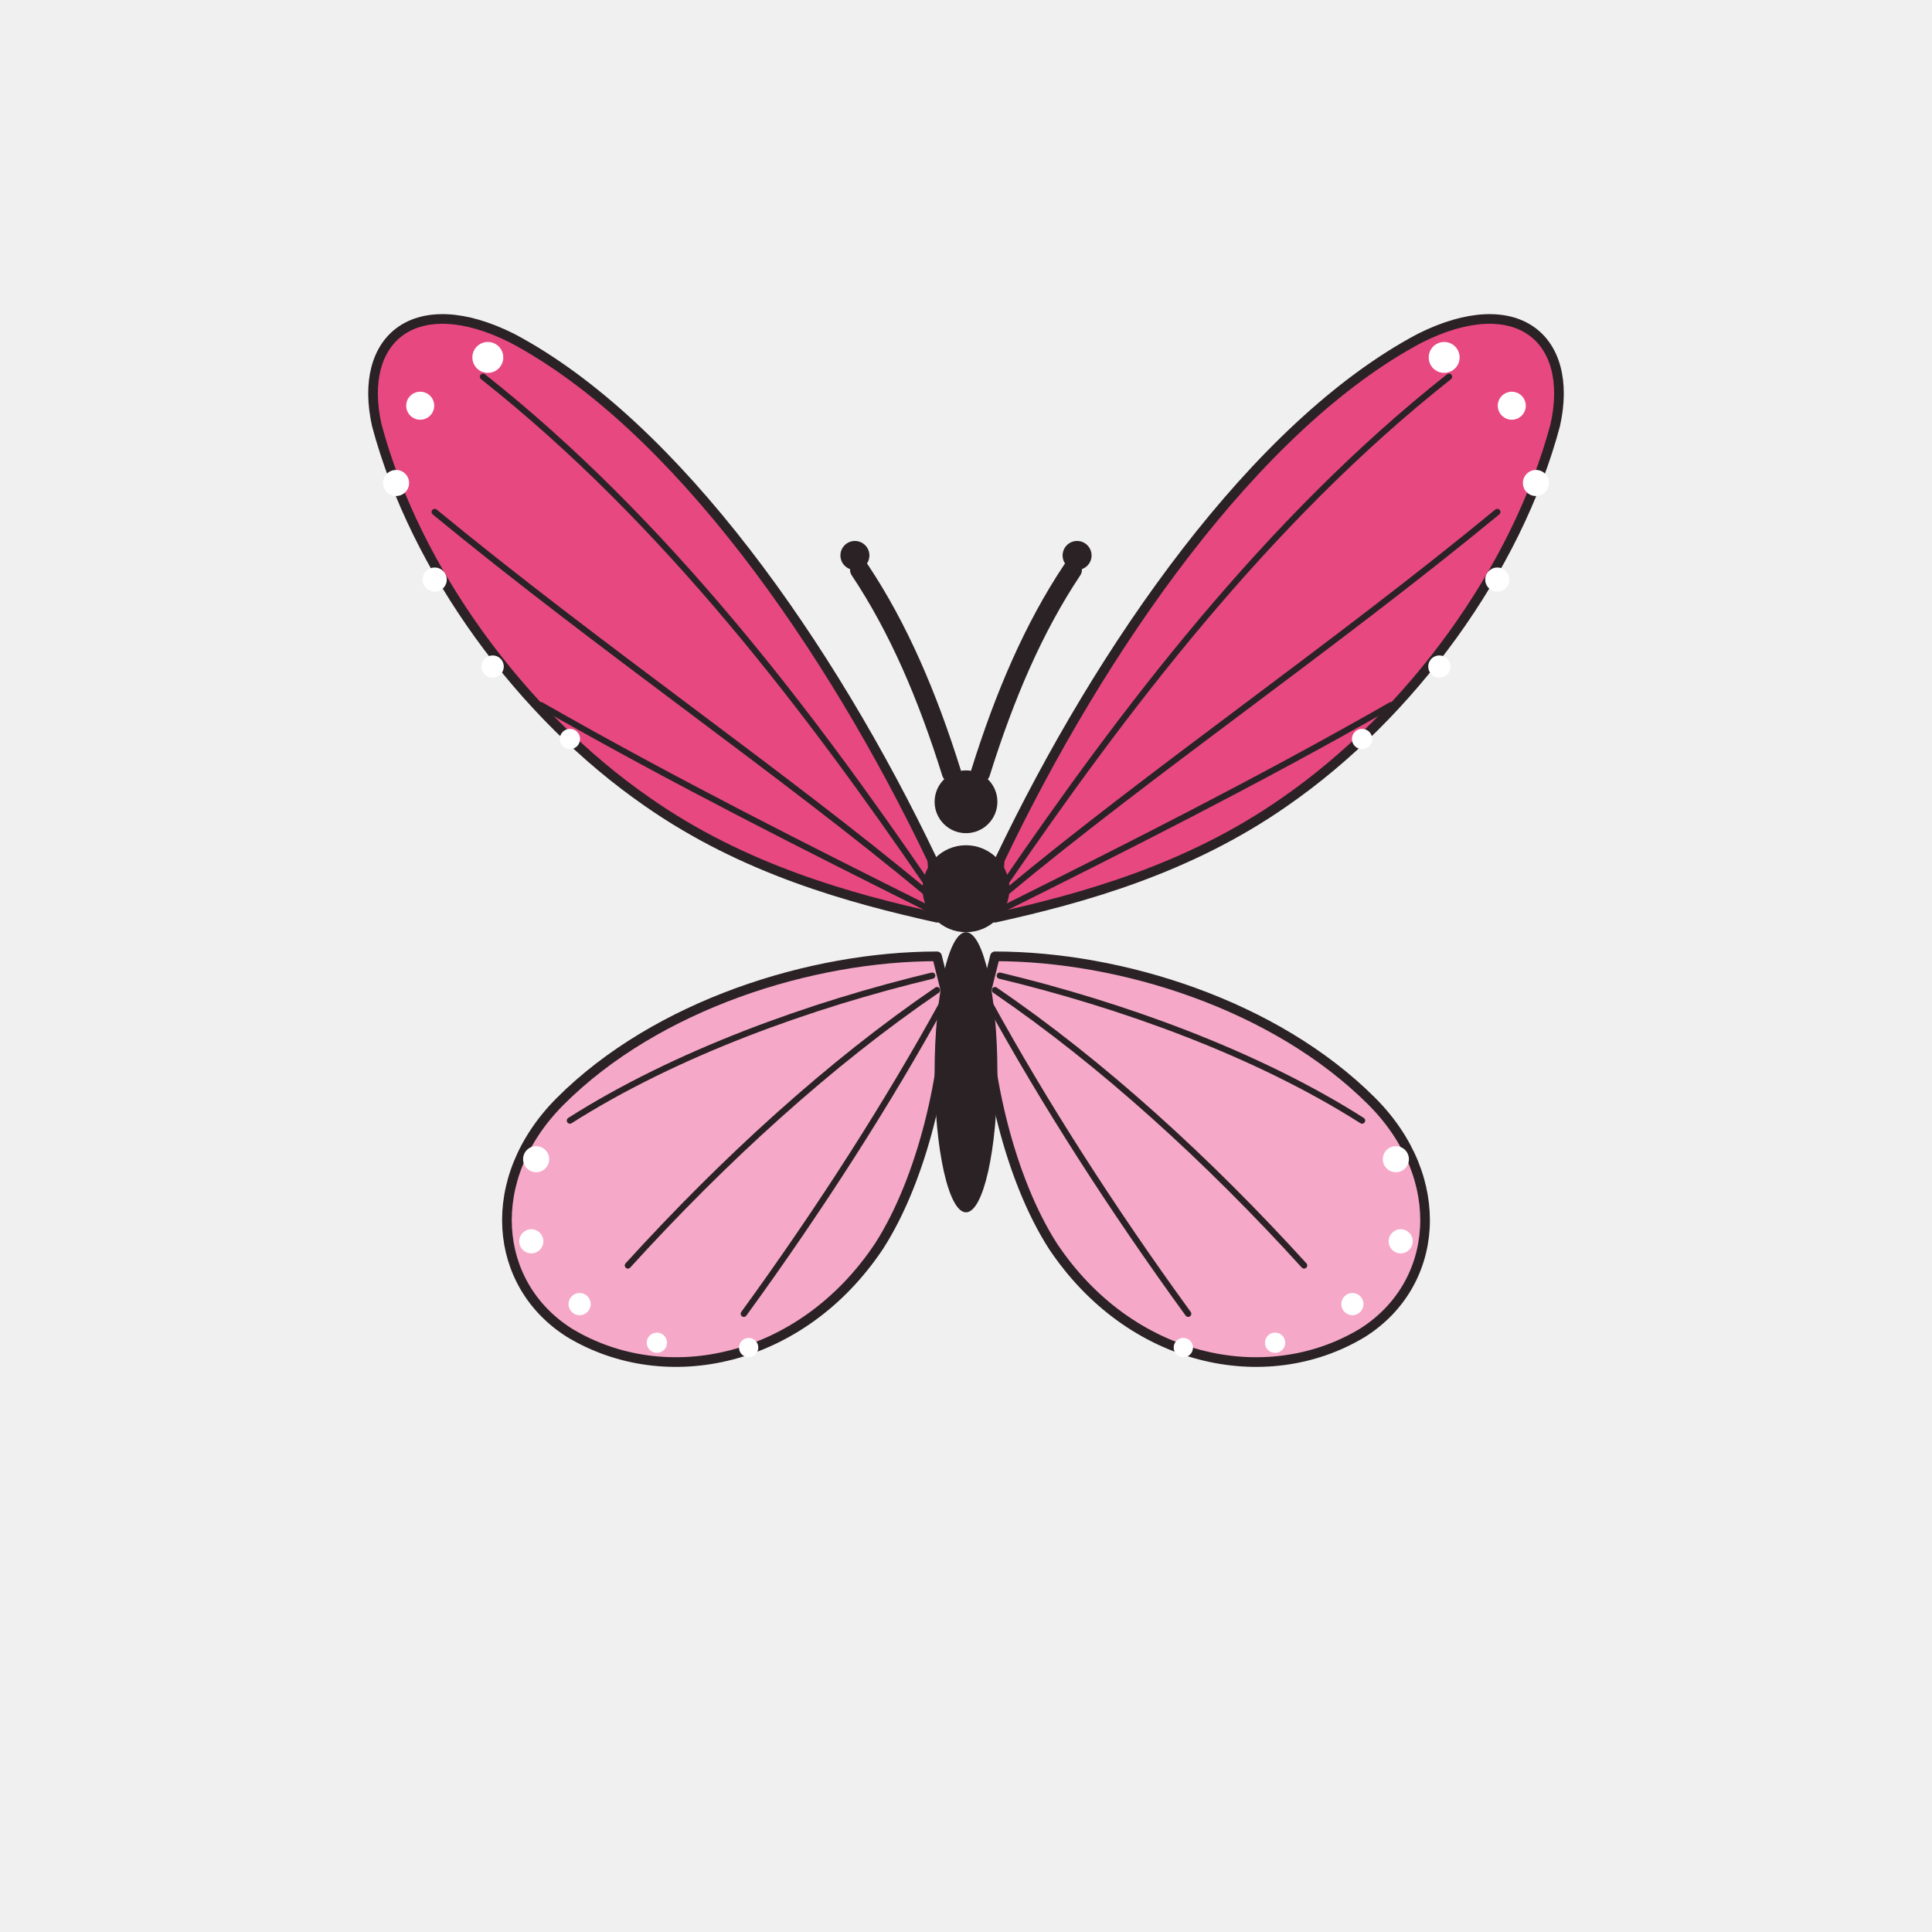
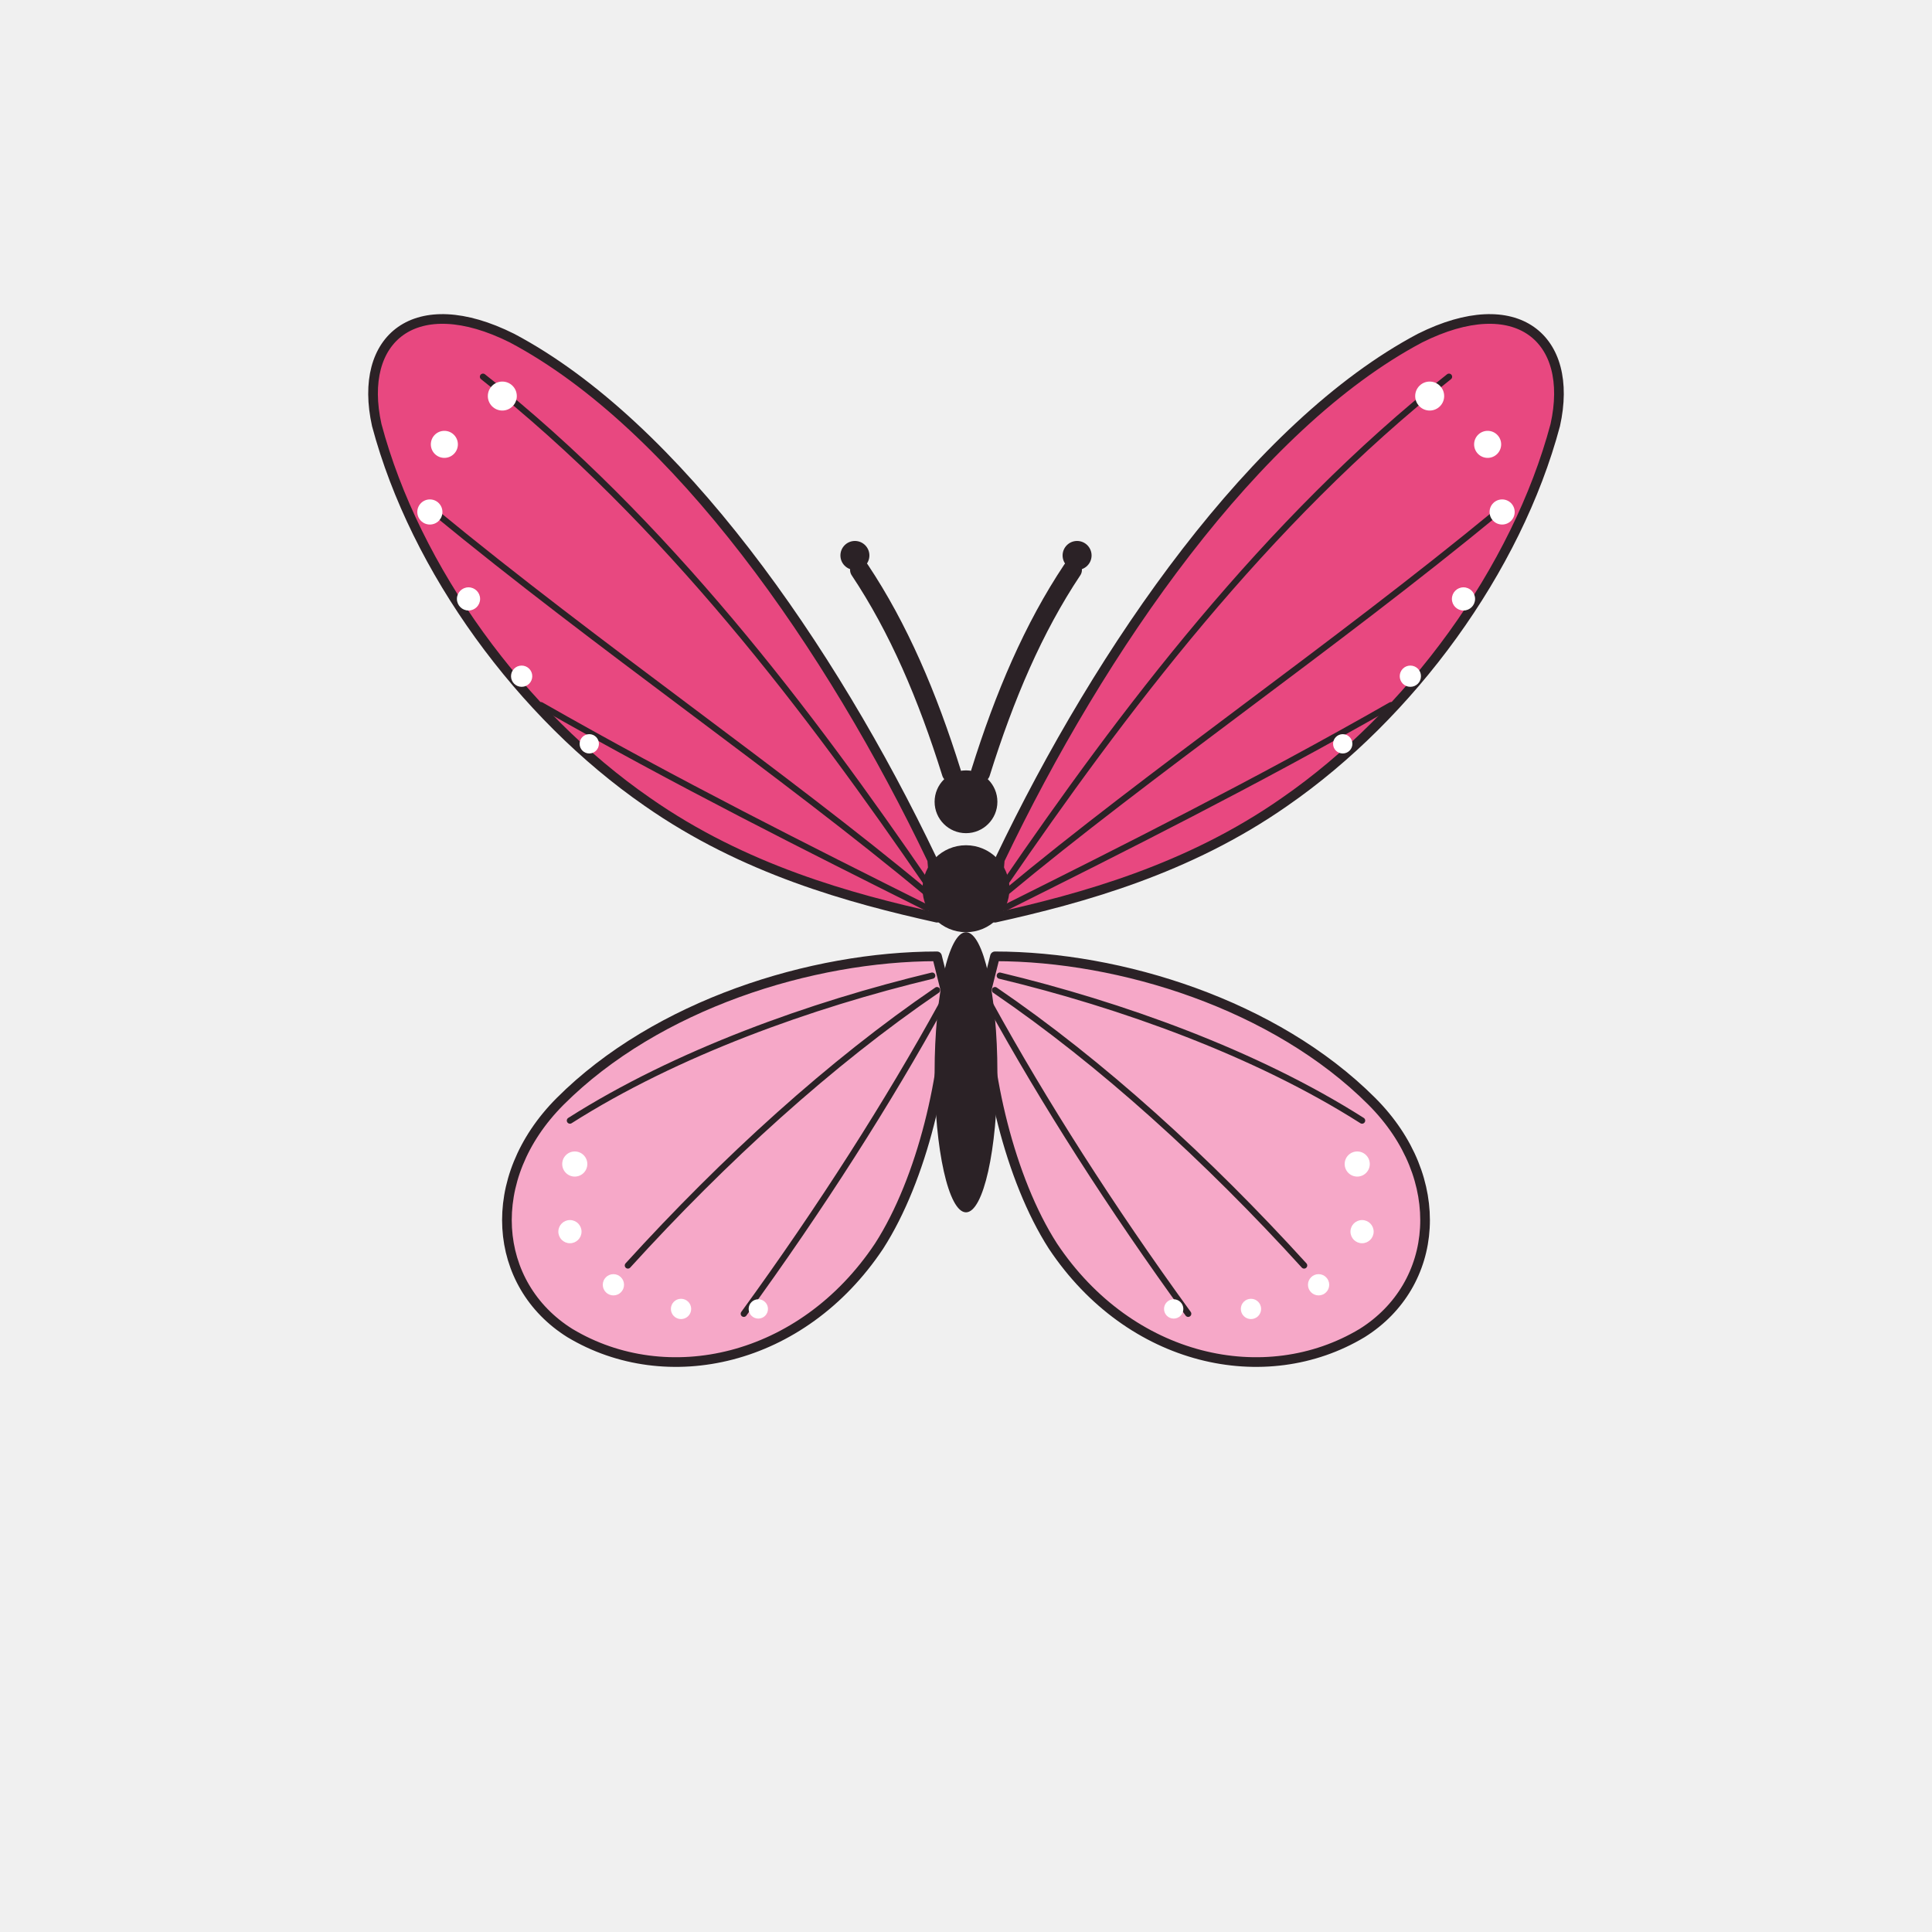
<svg xmlns="http://www.w3.org/2000/svg" viewBox="0 0 400 400" width="400" height="400">
  <defs>
    <g id="hw">
      <path d="M193 178 C 172 134 140 88 106 70 C 86 60 74 70 78 88 C 86 118 108 148 134 166 C 154 180 176 186 194 190 Z" fill="#E84880" stroke="#2B2226" stroke-width="2" stroke-linejoin="round" />
      <path d="M194 198 C 168 198 136 208 116 228 C 100 244 102 266 118 276 C 138 288 166 282 182 258 C 191 244 196 222 196 206 Z" fill="#F6A8C8" stroke="#2B2226" stroke-width="2" stroke-linejoin="round" />
      <path d="M192 183 C 168 148 138 108 100 78 M192 185 C 162 160 124 134 90 106 M192 188 C 168 176 140 162 112 146" fill="none" stroke="#2B2226" stroke-width="1.3" stroke-linecap="round" />
      <path d="M193 202 C 168 208 140 218 118 232 M194 205 C 172 220 150 240 130 262 M195 208 C 184 228 170 250 154 272" fill="none" stroke="#2B2226" stroke-width="1.3" stroke-linecap="round" />
-       <circle cx="101" cy="74" r="3.2" fill="#FFFFFF" />
-       <circle cx="87" cy="84" r="2.9" fill="#FFFFFF" />
-       <circle cx="82" cy="100" r="2.7" fill="#FFFFFF" />
-       <circle cx="90" cy="120" r="2.5" fill="#FFFFFF" />
-       <circle cx="102" cy="138" r="2.3" fill="#FFFFFF" />
-       <circle cx="118" cy="153" r="2.1" fill="#FFFFFF" />
-       <circle cx="111" cy="240" r="2.7" fill="#FFFFFF" />
-       <circle cx="110" cy="257" r="2.5" fill="#FFFFFF" />
-       <circle cx="120" cy="270" r="2.3" fill="#FFFFFF" />
-       <circle cx="136" cy="278" r="2.1" fill="#FFFFFF" />
-       <circle cx="155" cy="279" r="2.0" fill="#FFFFFF" />
+       <circle cx="104" cy="82" r="3.0" fill="#FFFFFF" />
+       <circle cx="92" cy="92" r="2.8" fill="#FFFFFF" />
+       <circle cx="89" cy="106" r="2.6" fill="#FFFFFF" />
+       <circle cx="97" cy="124" r="2.4" fill="#FFFFFF" />
+       <circle cx="108" cy="140" r="2.2" fill="#FFFFFF" />
+       <circle cx="122" cy="154" r="2.0" fill="#FFFFFF" />
+       <circle cx="119" cy="241" r="2.6" fill="#FFFFFF" />
+       <circle cx="118" cy="255" r="2.4" fill="#FFFFFF" />
+       <circle cx="127" cy="266" r="2.2" fill="#FFFFFF" />
+       <circle cx="141" cy="271" r="2.1" fill="#FFFFFF" />
+       <circle cx="157" cy="271" r="2.0" fill="#FFFFFF" />
    </g>
  </defs>
  <use href="#hw" />
  <use href="#hw" transform="translate(400,0) scale(-1,1)" />
  <ellipse cx="200" cy="222" rx="6.5" ry="29" fill="#2B2226" />
  <circle cx="200" cy="184" r="9" fill="#2B2226" />
  <circle cx="200" cy="166" r="6.5" fill="#2B2226" />
  <path d="M197 160 C 192 144 186 130 178 118 M203 160 C 208 144 214 130 222 118" fill="none" stroke="#2B2226" stroke-width="4" stroke-linecap="round" />
  <circle cx="177" cy="115" r="3" fill="#2B2226" />
  <circle cx="223" cy="115" r="3" fill="#2B2226" />
</svg>
